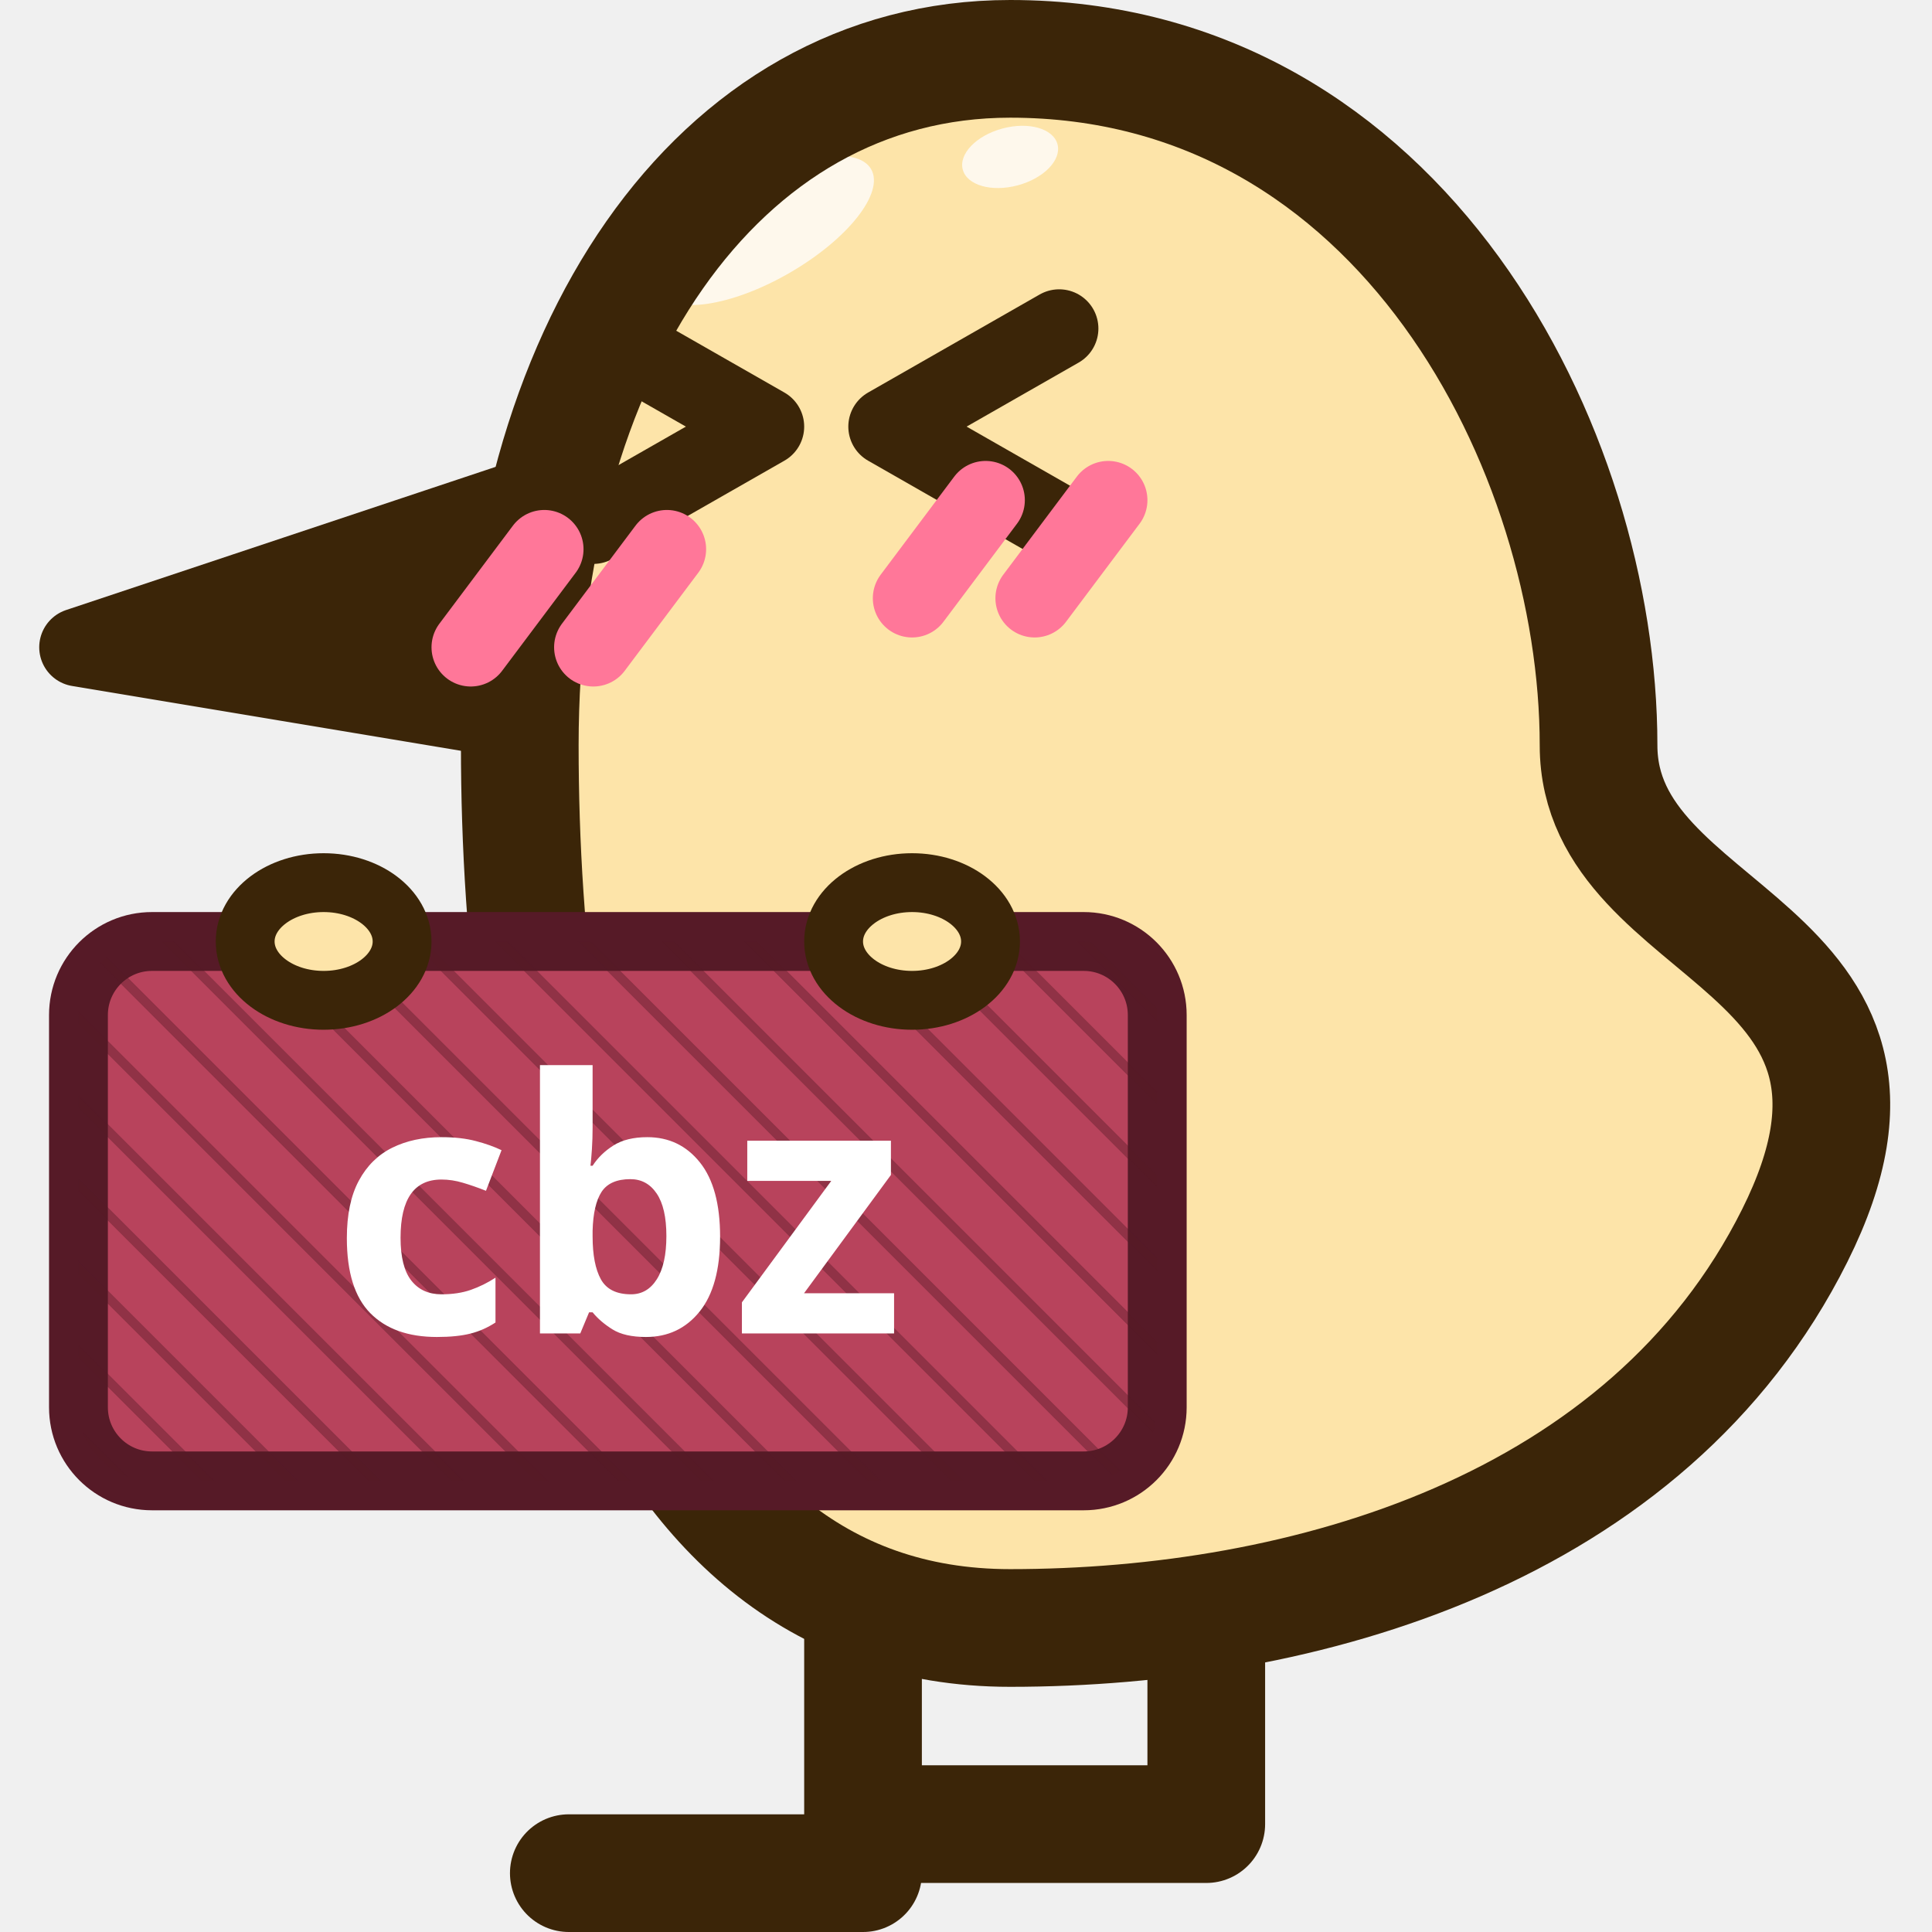
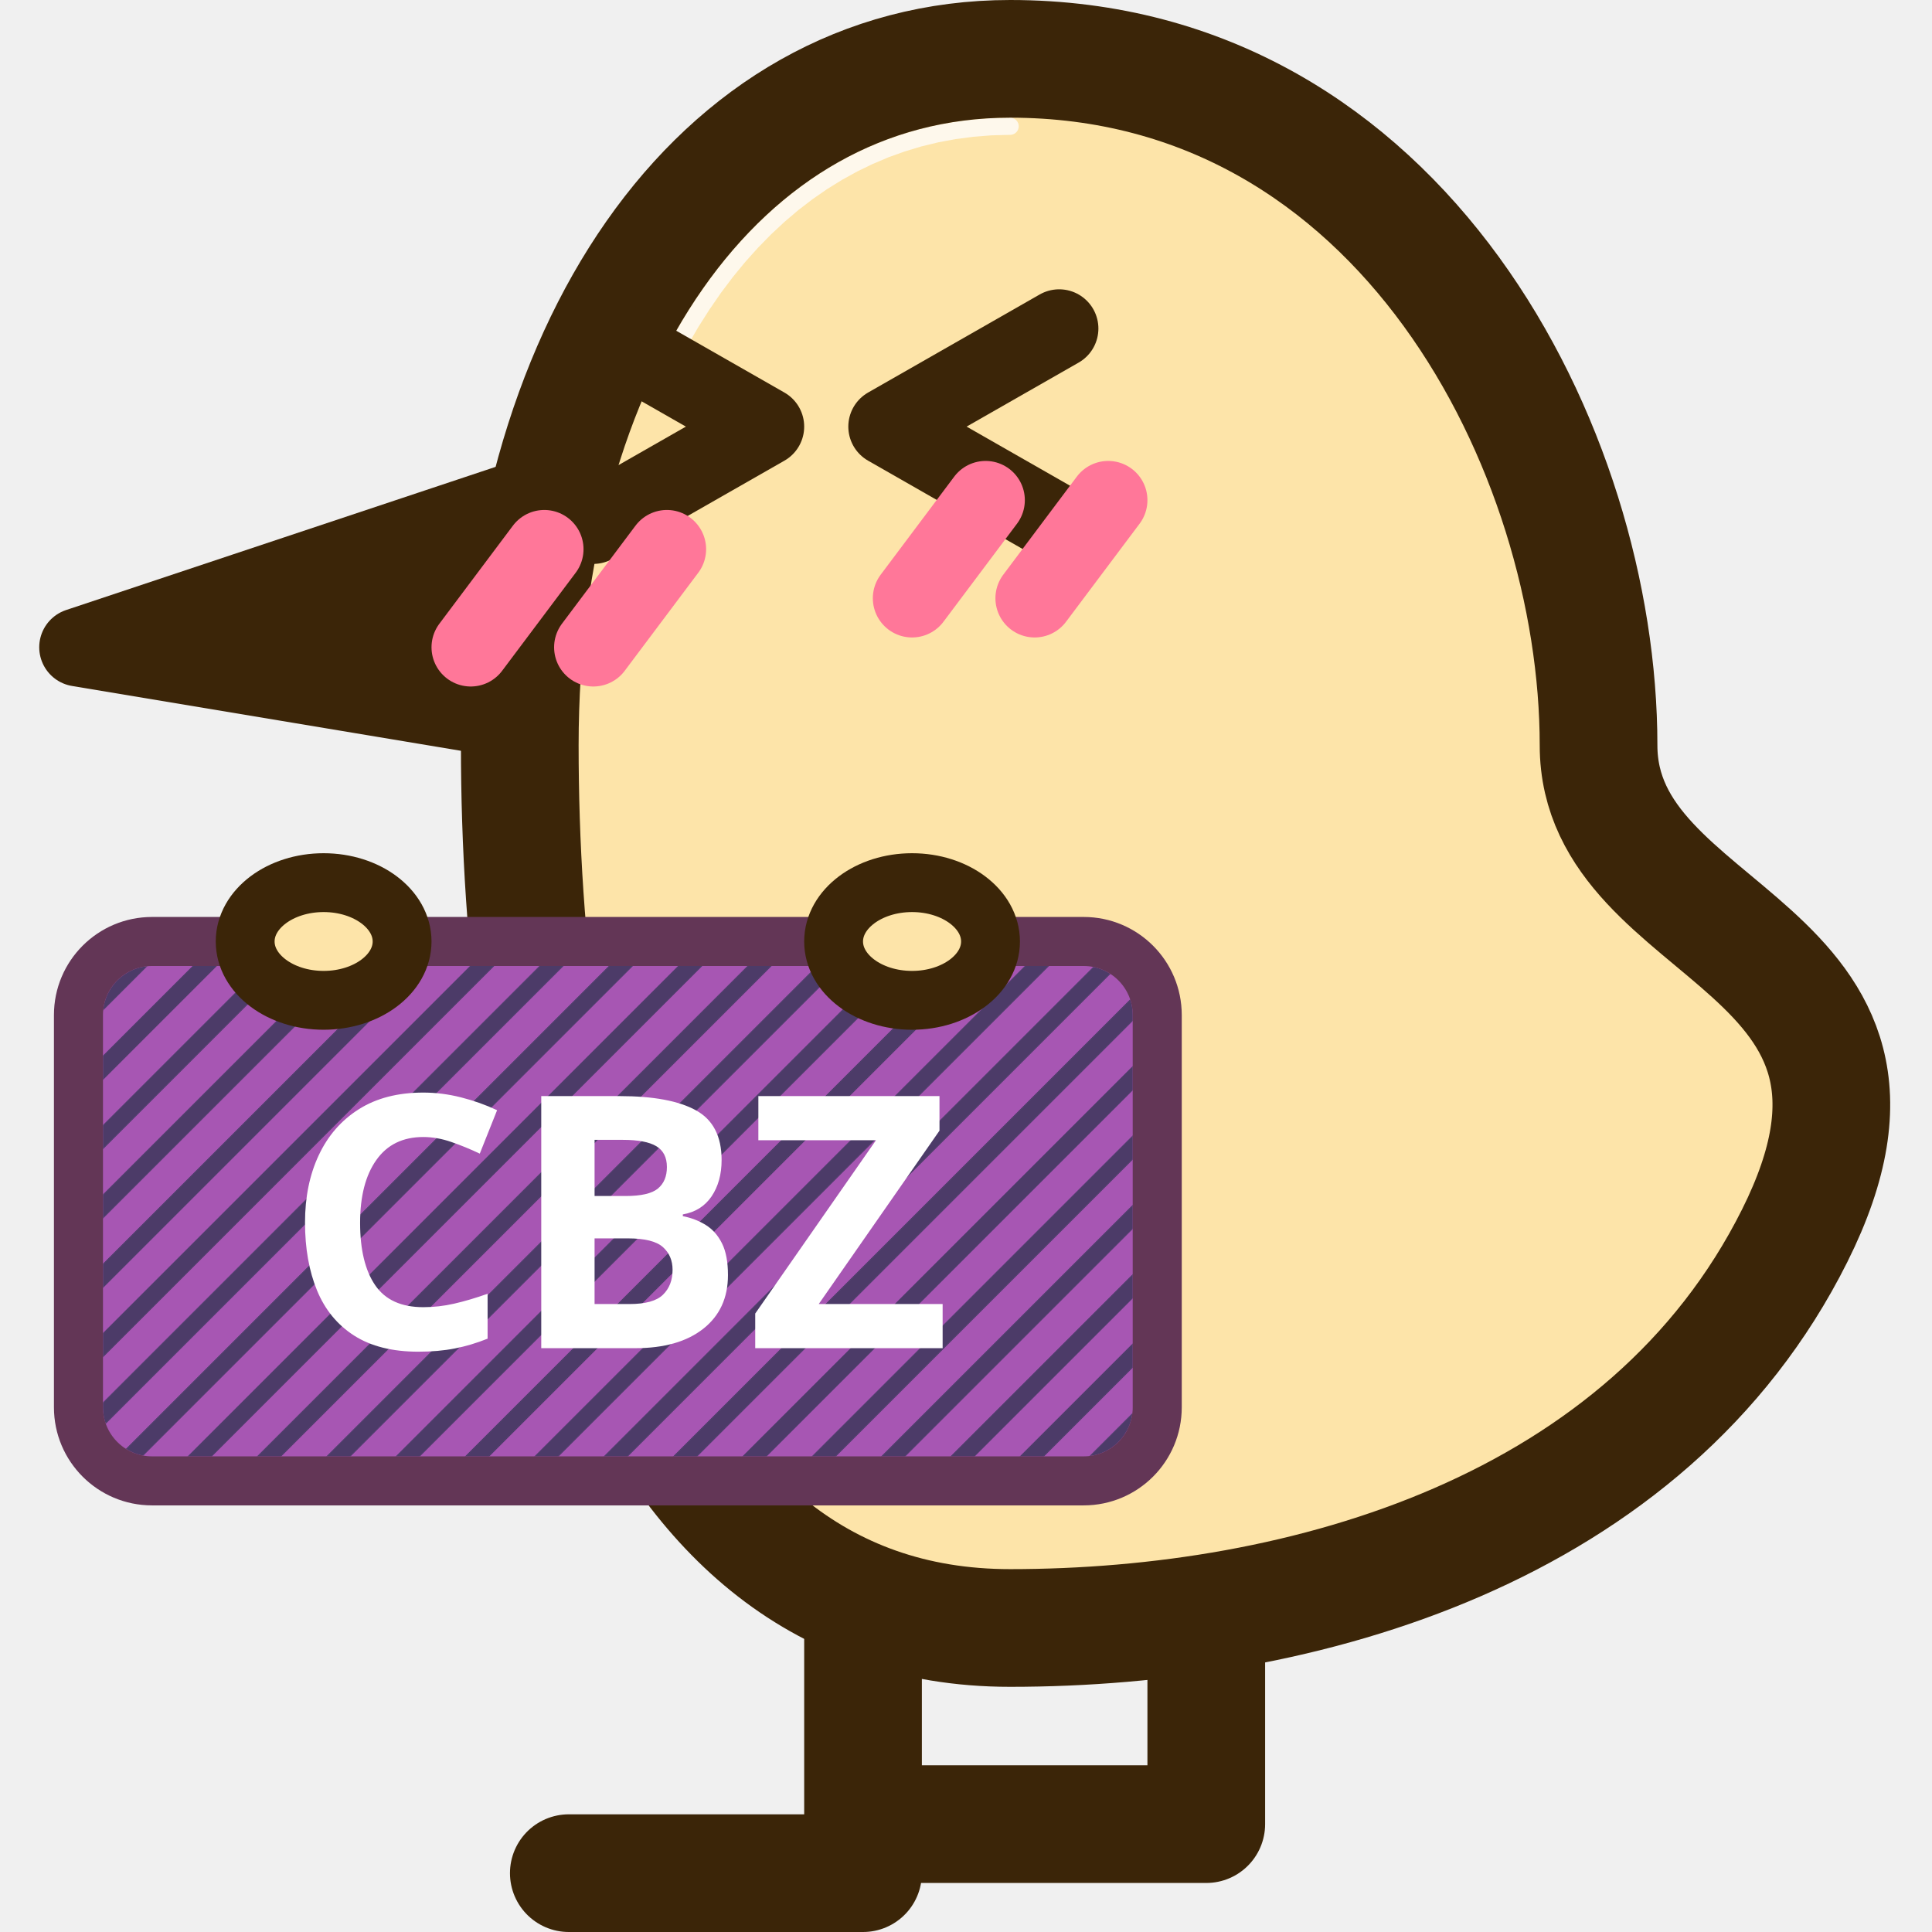
<svg xmlns="http://www.w3.org/2000/svg" viewBox="14 68 394 394" width="100%" height="100%">
  <style>
    @font-face {
-       font-family: 'Nunito';
-       src: url('./Nunito/Nunito-ExtraBold.ttf');
+       font-family: 'Quicksand';
+       src: url('../../format-template/Quicksand/Quicksand-Bold.ttf');
    }
    .format-text {
-       font-family: 'Nunito', sans-serif;
-       font-weight: 800;
+       font-family: 'Quicksand', sans-serif;
+       font-weight: 700;
      text-anchor: middle;
      dominant-baseline: central;
    }
  </style>
  <defs>
    <path id="body-path-k" d="M 220 80 C 300 80, 340 160, 340 220 C 340 260, 410 260, 380 320 C 350 380, 280 400, 220 400 C 140 400, 120 300, 120 220 C 120 140, 160 80, 220 80 Z" />
+     <clipPath id="body-clip">
+       <use href="#body-path-k" />
+     </clipPath>
    <clipPath id="sign-inner-clip">
-       <rect x="0" y="0" width="220" height="110" rx="15" />
+       <rect x="5" y="5" width="210" height="100" rx="10" />
    </clipPath>
-     <pattern id="sign-grill" width="12" height="12" patternUnits="userSpaceOnUse" patternTransform="rotate(-45)">
-       <line x1="0" y1="0" x2="0" y2="12" stroke="#561A27" stroke-width="3.8" stroke-opacity="0.40" />
+     <pattern id="sign-grill" width="10" height="10" patternUnits="userSpaceOnUse" patternTransform="rotate(45)">
+       <line x1="0" y1="0" x2="0" y2="10" stroke="#4C3B68" stroke-width="7" />
    </pattern>
  </defs>
  <path d="M 260 380 L 260 440 L 200 440" fill="none" stroke="#3B2508" stroke-width="24" stroke-linecap="round" stroke-linejoin="round" />
  <path d="M 190 390 L 190 450 L 130 450" fill="none" stroke="#3B2508" stroke-width="24" stroke-linecap="round" stroke-linejoin="round" />
  <use href="#body-path-k" fill="#FDE4A9" />
-   <g fill="#fef8ec">
-     <ellipse cx="170" cy="115" rx="25" ry="10" transform="rotate(-30 170 115)" />
-     <ellipse cx="220" cy="100" rx="10" ry="6" transform="rotate(-15 220 100)" />
+   <g clip-path="url(#body-clip)">
+     <path fill="none" stroke="#fef8ec" stroke-width="3.5" stroke-linecap="round" d="M 148.69 145.47 L 150.68 141.40 L 152.76 137.49 L 154.95 133.73 L 157.24 130.13 L 159.62 126.68 L 162.09 123.40 L 164.65 120.28 L 167.30 117.33 L 170.03 114.54 L 172.83 111.93 L 175.71 109.48 L 178.67 107.21 L 181.70 105.11 L 184.80 103.19 L 187.98 101.43 L 191.22 99.86 L 194.54 98.45 L 197.93 97.23 L 201.41 96.18 L 204.95 95.32 L 208.59 94.64 L 212.30 94.15 L 216.11 93.85 L 220.00 93.75" />
  </g>
  <use href="#body-path-k" fill="none" stroke="#3B2508" stroke-width="24" stroke-linejoin="round" />
  <path d="M 120 170 L 30 200 L 120 215 Z" fill="#3B2508" stroke="#3B2508" stroke-width="16" stroke-linejoin="round" />
  <g fill="none" stroke="#3B2508" stroke-width="16" stroke-linecap="round" stroke-linejoin="round">
    <path d="M 135 135 L 170 155 L 135 175" />
    <path d="M 230 135 L 195 155 L 230 175" />
  </g>
  <g stroke="#FF7799" stroke-width="16" stroke-linecap="round">
    <path d="M 110 200 L 125 180" />
    <path d="M 135 200 L 150 180" />
    <path d="M 200 190 L 215 170" />
    <path d="M 225 190 L 240 170" />
  </g>
  <g transform="translate(30, 260)">
-     <rect x="0" y="0" width="220" height="110" rx="15" fill="#B8435C" stroke="#561A27" stroke-width="12" />
+     <rect x="0" y="0" width="220" height="110" rx="15" fill="#A756B3" />
    <g clip-path="url(#sign-inner-clip)">
      <rect x="0" y="0" width="220" height="110" fill="url(#sign-grill)" />
    </g>
-     <text x="110" y="52.0" class="format-text" fill="#fff" font-size="72px">cbz</text>
+     <rect x="0" y="0" width="220" height="110" rx="15" fill="none" stroke="#633656" stroke-width="10" />
+     <text x="110" y="55" class="format-text" fill="#fff" font-size="72px">CBZ</text>
  </g>
  <g fill="#FDE4A9" stroke="#3B2508" stroke-width="12">
    <ellipse cx="80" cy="260" rx="16" ry="12" />
    <ellipse cx="200" cy="260" rx="16" ry="12" />
  </g>
</svg>
